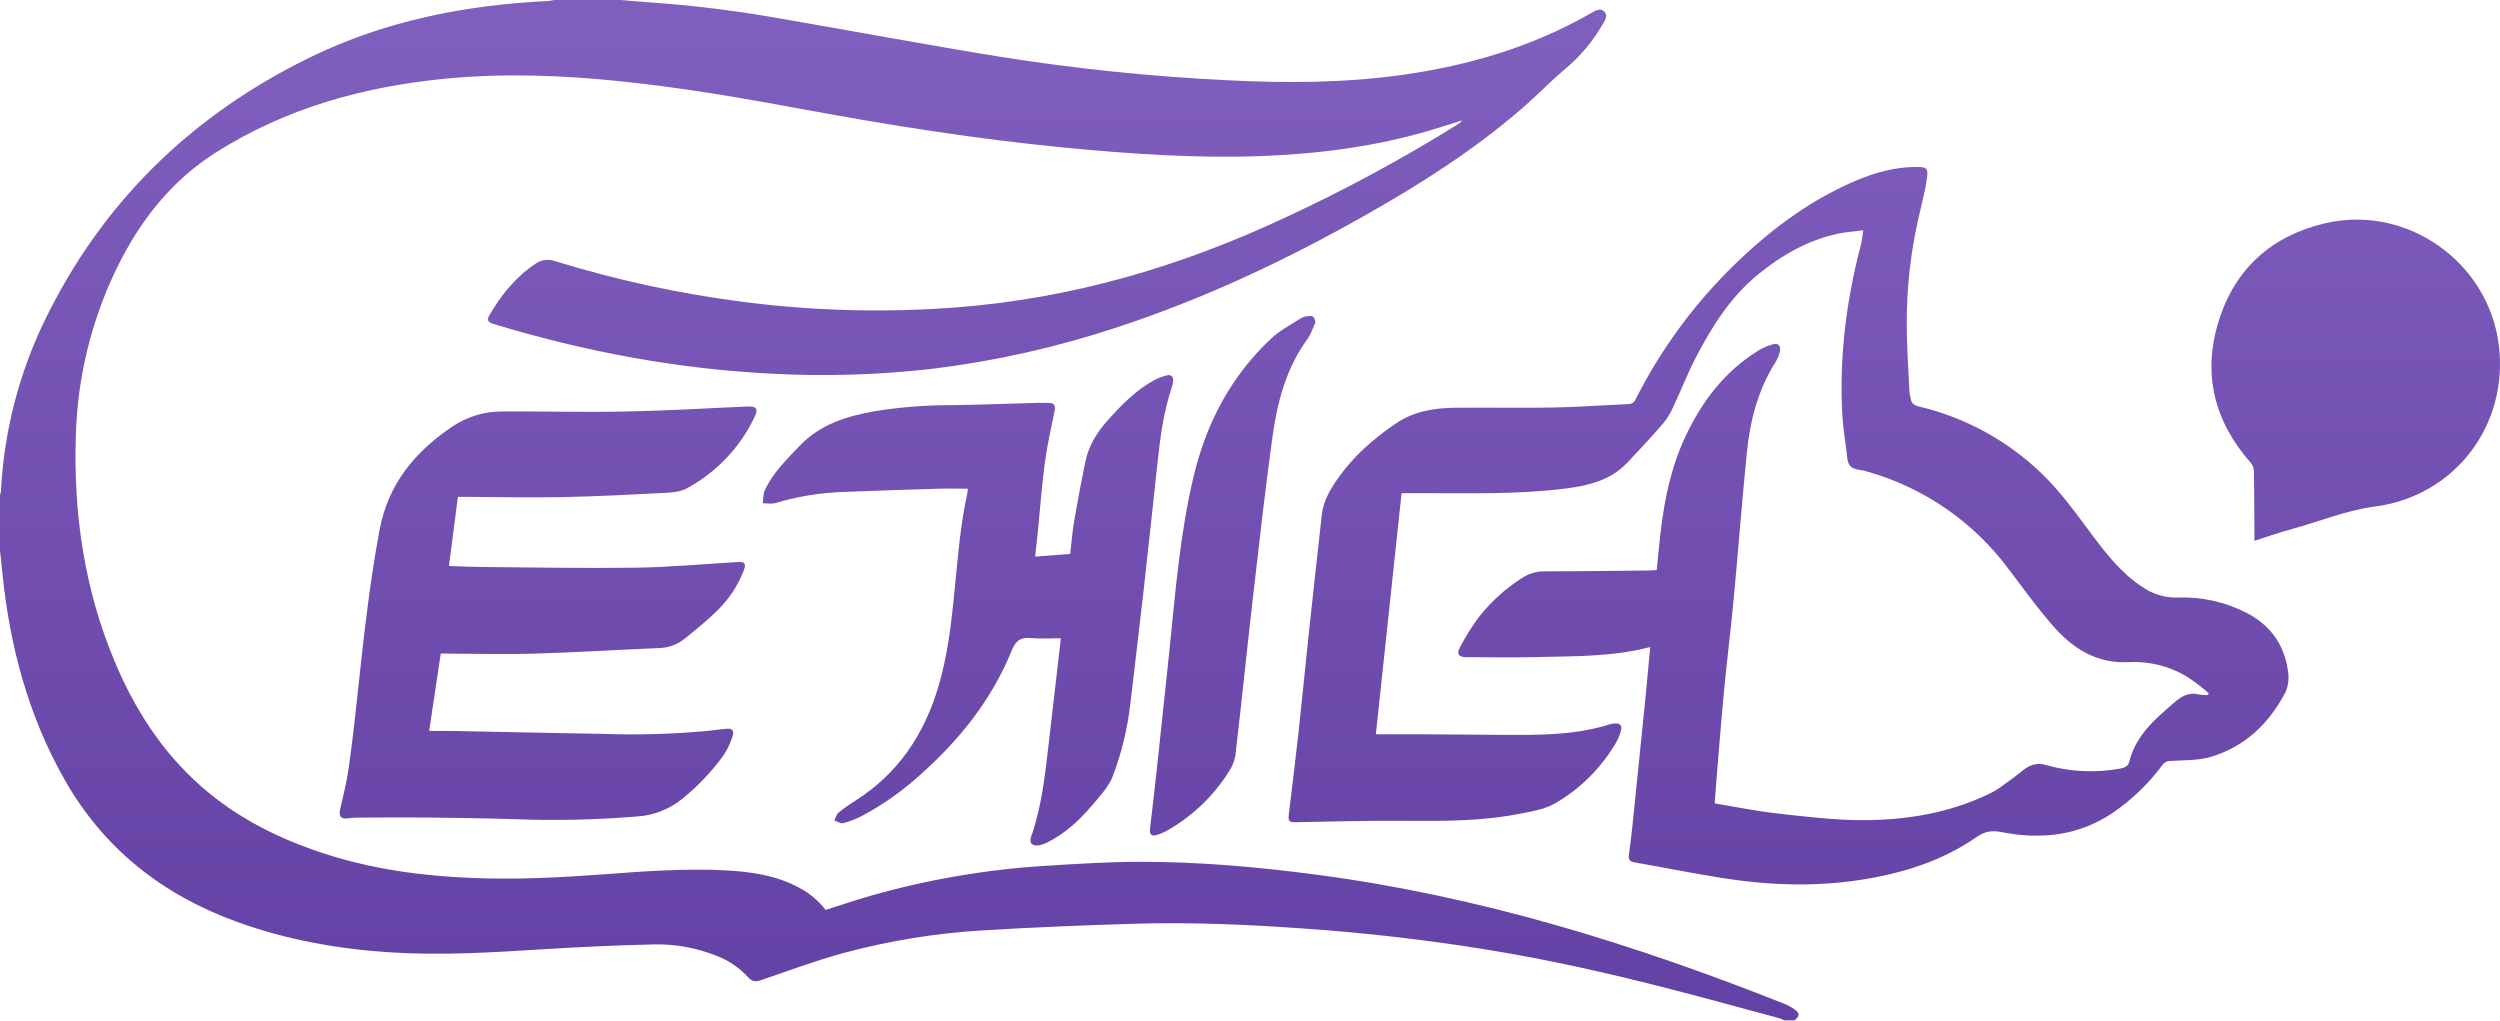
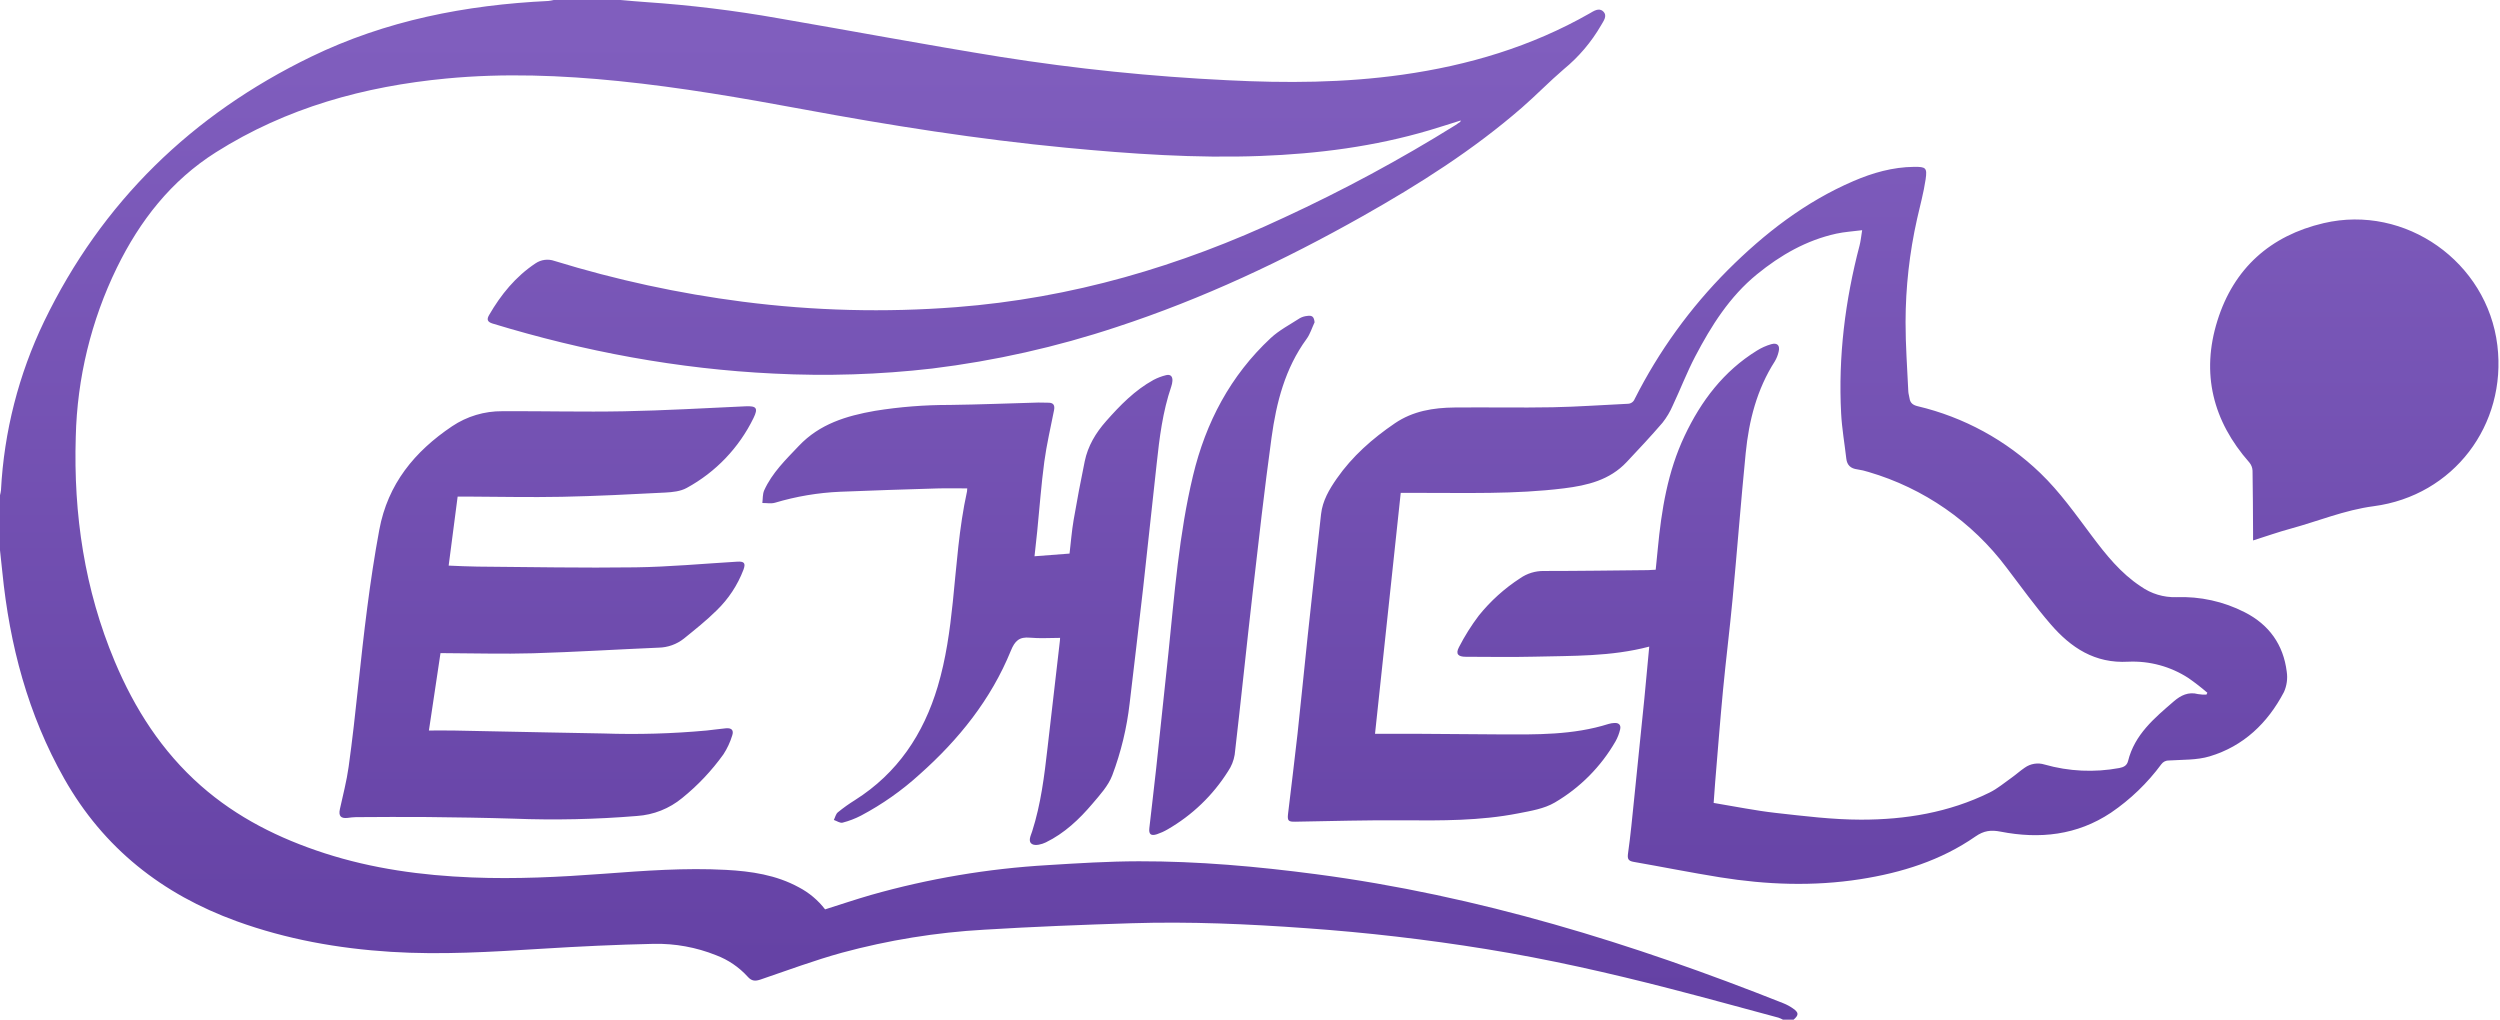
- <svg xmlns="http://www.w3.org/2000/svg" viewBox="0 0 1024.378 418.077">
+ <svg xmlns="http://www.w3.org/2000/svg" viewBox="0 0 1025.0 418.0">
  <defs>
    <style>.a{fill:url(#a);}</style>
    <linearGradient id="a" x1="512.189" y1="418.077" x2="512.189" gradientUnits="userSpaceOnUse">
      <stop offset="0.025" stop-color="#6441a4" />
      <stop offset="0.965" stop-color="#805ebe" />
    </linearGradient>
  </defs>
  <path class="a" d="M254.4,0c3.543.3,7.082.65,10.629.875a507.125,507.125,0,0,1,54,6.6c30.387,5.233,60.7,10.928,91.137,15.838A857.44,857.44,0,0,0,503.375,32.9c23.922,1.213,47.8,1.089,71.555-2.264,27.048-3.817,52.864-11.481,76.729-25.09,1.757-1,3.935-2.582,5.7-.809,1.807,1.815.031,3.929-.938,5.668a66.145,66.145,0,0,1-15.284,17.984c-5.885,5.033-11.282,10.634-17.125,15.719-20,17.4-42.262,31.5-65.277,44.489-32.275,18.214-65.668,33.937-100.945,45.493a390.609,390.609,0,0,1-75.613,17.01,391.515,391.515,0,0,1-64.887,2.071c-39.324-1.867-77.7-9.055-115.317-20.512-2.258-.688-2.434-1.776-1.454-3.469,4.862-8.4,10.869-15.789,19.037-21.214a8.684,8.684,0,0,1,7.772-1A463.551,463.551,0,0,0,304.515,123.7a427.218,427.218,0,0,0,87.585,2.23c47.192-3.642,91.736-16.713,134.437-36.759a642.868,642.868,0,0,0,70.182-37.855c.675-.426,1.326-.89,1.972-1.358.1-.069.106-.256.224-.571-4.361,1.364-8.589,2.745-12.852,4.01-22.592,6.7-45.748,9.67-69.238,10.547-26.666,1-53.2-.845-79.712-3.376C400.891,57.107,365,51.435,329.235,44.8c-25.063-4.647-50.183-8.979-75.562-11.559-23.506-2.39-47.055-3.294-70.626-1.055-33.682,3.2-65.6,11.971-94.489,30.229C70.13,74.064,57.351,90.476,47.894,109.8a167.087,167.087,0,0,0-16.832,69.3c-.966,31.814,3.606,62.6,15.97,92.049,8.175,19.468,19.349,36.922,35.327,51,14.823,13.062,32.114,21.656,50.767,27.691,19.609,6.344,39.826,9.087,60.352,9.912,18,.724,35.961-.158,53.909-1.5,16.743-1.249,33.492-2.512,50.3-1.6,10.355.562,20.525,2.064,29.814,7.13a32.737,32.737,0,0,1,10.788,9.059c6.249-1.97,12.509-4.087,18.852-5.916A336.647,336.647,0,0,1,429.55,354.7c12.438-.782,24.9-1.551,37.358-1.576,24.328-.049,48.524,2.115,72.645,5.292,66.339,8.737,129.673,28.3,191.618,52.917a19.11,19.11,0,0,1,3.986,2.157c2.4,1.7,2.385,2.665.2,4.587h-4.32a13.025,13.025,0,0,0-1.9-.844c-14.8-3.983-29.58-8.05-44.418-11.886-24.908-6.439-49.987-12.113-75.4-16.227q-36.706-5.943-73.8-8.562c-23.85-1.726-47.728-2.776-71.636-2.029-20.121.628-40.245,1.414-60.336,2.644A284.526,284.526,0,0,0,345.2,390.61c-11.285,3.111-22.3,7.224-33.392,11-2.148.731-3.625.681-5.258-1.167a33.433,33.433,0,0,0-12.975-8.811,65.189,65.189,0,0,0-25.552-4.657c-15.332.33-30.663,1.062-45.971,2.017-20.592,1.284-41.166,2.559-61.806,1.26-21.641-1.362-42.79-5.139-63.23-12.556-30.512-11.071-54.543-29.951-70.66-58.424-14.89-26.314-22.424-54.837-25.4-84.73C.656,231.56.319,228.581,0,225.6V203.04a14.914,14.914,0,0,0,.4-2.054,181.355,181.355,0,0,1,17.675-69.163c23.69-49.036,60.669-84.879,109.464-108.55C158.177,8.41,190.958,2.014,224.791.4A17.37,17.37,0,0,0,227.04,0ZM563.756,300.864c6.368,0,12.669-.028,18.97.006,10.711.058,21.421.184,32.132.23,15.026.064,30.075.333,44.657-4.282a10.006,10.006,0,0,1,2.354-.4c1.857-.121,2.818.852,2.388,2.628a18.611,18.611,0,0,1-1.88,4.883,68.835,68.835,0,0,1-24.89,25.091c-4.377,2.585-9.911,3.463-15.047,4.469-15.62,3.059-31.45,2.962-47.3,2.84-14.7-.113-29.4.313-44.1.569-2.728.047-3.279-.33-2.949-3.153,1.28-10.953,2.688-21.893,3.892-32.854,1.475-13.427,2.752-26.875,4.188-40.306q2.665-24.914,5.466-49.813c.617-5.493,3.361-10.137,6.428-14.546,6.386-9.18,14.646-16.423,23.841-22.684,7.4-5.038,15.782-6.379,24.429-6.467,13.436-.136,26.878.152,40.311-.1,10.222-.19,20.432-.95,30.65-1.418a3.072,3.072,0,0,0,2.914-1.96,207.175,207.175,0,0,1,38.172-52.856c15.093-15.073,31.787-28,51.544-36.5,7.9-3.4,16.111-5.739,24.8-5.83,4.877-.051,5.478.353,4.771,5.173-.8,5.432-2.282,10.765-3.488,16.136a194.234,194.234,0,0,0-4.729,42.325c-.017,9.487.7,18.976,1.126,28.462.042.947.375,1.878.51,2.825.278,1.936,1.451,2.754,3.3,3.208a108.5,108.5,0,0,1,50.313,27.425c8.062,7.757,14.45,16.86,21.117,25.746,5.821,7.758,11.836,15.309,20.094,20.728a23.977,23.977,0,0,0,14.554,4.4,56.817,56.817,0,0,1,28.035,6.18c9.992,5.085,15.848,13.267,17.234,24.363a15.009,15.009,0,0,1-1.144,8.358c-6.672,12.715-16.548,22.2-30.481,26.371-5.238,1.569-11.043,1.332-16.6,1.682a3.706,3.706,0,0,0-3.182,1.531A85.435,85.435,0,0,1,865.507,333.2c-13.949,9.3-29.3,10.89-45.3,7.768-3.97-.774-6.864-.379-10.26,1.981-14.19,9.858-30.284,14.875-47.211,17.52-19.228,3.005-38.423,2.289-57.548-.778-11.827-1.9-23.578-4.258-35.379-6.32-2.287-.4-2.634-1.265-2.306-3.567,1.047-7.345,1.721-14.745,2.484-22.129q2.133-20.629,4.2-41.265c.7-7.057,1.33-14.121,2-21.3-15.662,4.135-31.451,3.737-47.155,4.128-9.354.233-18.718.048-28.078.04-3.156,0-4.24-1.166-2.784-3.929a88.79,88.79,0,0,1,8.113-12.929,72.2,72.2,0,0,1,17.027-15.369,16.558,16.558,0,0,1,9.654-2.947c14.23,0,28.46-.209,42.69-.35.955-.009,1.909-.1,3.181-.164.284-2.841.578-5.666.847-8.494,1.52-15.97,4.037-31.671,11-46.388,6.78-14.342,16-26.517,29.65-34.958a23.42,23.42,0,0,1,5.852-2.626c2.543-.719,3.7.534,3.061,3.073a13.59,13.59,0,0,1-1.583,3.974c-7.343,11.461-10.6,24.255-11.923,37.563-1.977,19.959-3.51,39.961-5.386,59.93-1.166,12.411-2.724,24.785-3.908,37.194-1.207,12.649-2.177,25.321-3.238,37.983-.225,2.685-.394,5.374-.61,8.358,8.668,1.423,17.044,3.156,25.508,4.1,11.582,1.293,23.23,2.747,34.851,2.763,18.262.024,36.157-2.929,52.774-11.12,3.248-1.6,6.1-4.019,9.087-6.132,1.823-1.29,3.482-2.816,5.335-4.058a9.253,9.253,0,0,1,8.134-1.29,67.128,67.128,0,0,0,30.6,1.438c1.788-.342,3.145-.979,3.621-2.892,2.706-10.879,10.83-17.625,18.779-24.475,2.815-2.426,5.958-4,9.9-2.955a17.327,17.327,0,0,0,3.439.223l.4-.767a93.642,93.642,0,0,0-7.793-6.048,41.8,41.8,0,0,0-24.648-6.686c-13.7.784-23.495-5.744-31.764-15.3-6.424-7.422-12.168-15.439-18.124-23.26a109.066,109.066,0,0,0-56.55-39.219,29.419,29.419,0,0,0-4.662-1.082c-2.665-.349-4.193-1.679-4.5-4.4-.707-6.18-1.794-12.337-2.119-18.535-1.222-23.336,1.632-46.258,7.553-68.831.477-1.82.639-3.722,1.065-6.293-3.877.5-7.29.692-10.586,1.416-12.283,2.7-22.864,8.779-32.533,16.661-11.227,9.153-18.737,21.113-25.33,33.691-3.4,6.491-6.033,13.381-9.162,20.021a31.478,31.478,0,0,1-4.256,7.168c-4.738,5.513-9.719,10.821-14.7,16.116-6.953,7.384-16.024,9.565-25.7,10.766-20.085,2.493-40.233,1.825-60.375,1.858H574.3ZM187.633,203.6l-3.684,28.3c4.136.148,8,.379,11.875.409,21.587.165,43.178.6,64.759.3,13.889-.2,27.762-1.493,41.641-2.323,2.877-.172,3.6.552,2.6,3.283a45.862,45.862,0,0,1-10.993,16.689c-4.183,4.145-8.831,7.838-13.416,11.554A17.228,17.228,0,0,1,270,265.539c-17.161.732-34.311,1.8-51.479,2.306-12.14.354-24.3-.01-36.451-.054H180.6l-4.749,31.722c3.293,0,6.836-.055,10.377.01,12.865.238,25.728.521,38.593.776,7.512.149,15.026.246,22.537.423a337.408,337.408,0,0,0,42.4-1.213c2.623-.269,5.234-.664,7.859-.907,2.313-.214,3.328.755,2.592,2.938a30.49,30.49,0,0,1-3.606,7.743,91.744,91.744,0,0,1-16.9,17.9,32.5,32.5,0,0,1-18.558,7.366,417.428,417.428,0,0,1-50.544,1.1c-11.824-.367-23.656-.544-35.486-.664-9.743-.1-19.488,0-29.232.044a29.126,29.126,0,0,0-3.339.306c-2.841.342-3.8-.809-3.184-3.612,1.262-5.752,2.766-11.478,3.576-17.3,1.542-11.073,2.76-22.194,3.944-33.314,2.276-21.374,4.694-42.714,8.627-63.874,3.5-18.823,14.465-32.117,29.854-42.467a36.455,36.455,0,0,1,20.587-6.173c16.632-.086,33.271.357,49.9.034,16.61-.323,33.208-1.279,49.808-2.044,4.46-.205,5.29.7,3.29,4.794a65.049,65.049,0,0,1-27.38,28.668c-2.509,1.4-5.811,1.749-8.783,1.9-14.122.731-28.252,1.457-42.387,1.741-13.029.262-26.068-.04-39.1-.093C190.166,203.6,189.057,203.6,187.633,203.6Zm236.519,24.469,14.361-1.1c.55-4.639.9-9.25,1.677-13.789,1.368-8.023,2.9-16.021,4.537-24,1.3-6.334,4.512-11.681,8.783-16.515,5.745-6.5,11.749-12.671,19.433-16.9a22.517,22.517,0,0,1,5.117-1.941c1.808-.475,2.757.482,2.636,2.337a9.179,9.179,0,0,1-.484,2.335c-3.511,10.29-4.84,20.985-5.985,31.724q-2.719,25.512-5.558,51.011c-1.773,15.724-3.669,31.435-5.517,47.151a123.526,123.526,0,0,1-7.125,29.509c-1.641,4.315-5.088,8.061-8.164,11.685-5.4,6.363-11.467,12.092-19.072,15.8-1.645.8-4.2,1.474-5.546.743-1.952-1.063-.621-3.5-.059-5.252,3.583-11.185,5-22.756,6.315-34.354,1.658-14.611,3.372-29.216,5.06-43.824.036-.314.043-.632.077-1.161-4.171,0-8.311.3-12.389-.081-4.347-.4-6.149,1.292-7.8,5.348-8.153,20-21.342,36.423-37.382,50.678A117.081,117.081,0,0,1,353.014,334.4a35.934,35.934,0,0,1-7.567,2.893c-1.029.26-2.367-.7-3.565-1.109.525-1.061.793-2.432,1.625-3.124a67.043,67.043,0,0,1,7.02-5.012C367.99,317,378.642,301,384.464,281.478c3.372-11.308,4.971-22.938,6.184-34.628,1.574-15.178,2.535-30.432,5.83-45.388a10.241,10.241,0,0,0,.091-1.218c-4.172,0-8.284-.1-12.39.019-13.26.4-26.521.809-39.776,1.358a109.819,109.819,0,0,0-26.639,4.492c-1.607.474-3.464.1-5.206.117.232-1.741.072-3.659.764-5.192,3.252-7.2,8.855-12.58,14.2-18.226,8.545-9.019,19.5-12.3,31.165-14.359a190.17,190.17,0,0,1,30.794-2.428c12.066-.156,24.128-.65,36.191-.979,1.357-.037,2.719.09,4.077.064,2.192-.041,2.8,1.057,2.41,3.063-1.377,7.049-3.046,14.062-4,21.169-1.261,9.42-1.943,18.918-2.891,28.381C424.94,221.055,424.553,224.381,424.152,228.069Zm499.605-6.485v-2.972c-.052-8.554-.058-17.108-.217-25.66a5.6,5.6,0,0,0-1.3-3.326c-15-17.009-19.867-36.537-13.1-58.159,6.709-21.453,21.711-34.867,43.58-39.982,33.526-7.842,67.071,15.939,71.2,50.122,3.942,32.624-17.979,61.62-50.714,65.938-11.9,1.57-22.734,6.128-34.082,9.216C934.122,218.12,929.228,219.853,923.757,221.584ZM538.984,132.136c-1.079,2.293-1.824,4.829-3.292,6.838-8.821,12.075-12.384,26.06-14.359,40.448-2.9,21.131-5.3,42.334-7.729,63.526-2.543,22.151-4.814,44.333-7.385,66.481a16.851,16.851,0,0,1-2.728,6.808A71.252,71.252,0,0,1,478.66,340.08a23.18,23.18,0,0,1-4.354,1.969c-2.427.779-3.357-.01-3.078-2.5.907-8.1,1.9-16.192,2.781-24.3q2.567-23.715,5.035-47.441c2.517-24.4,4.362-48.889,10.1-72.827,5.228-21.793,15.314-40.958,31.82-56.349,3.5-3.267,7.932-5.555,12-8.194a7.627,7.627,0,0,1,2.946-.9C538.043,129.206,538.732,129.878,538.984,132.136Z" transform="translate(0 0)" />
</svg>
